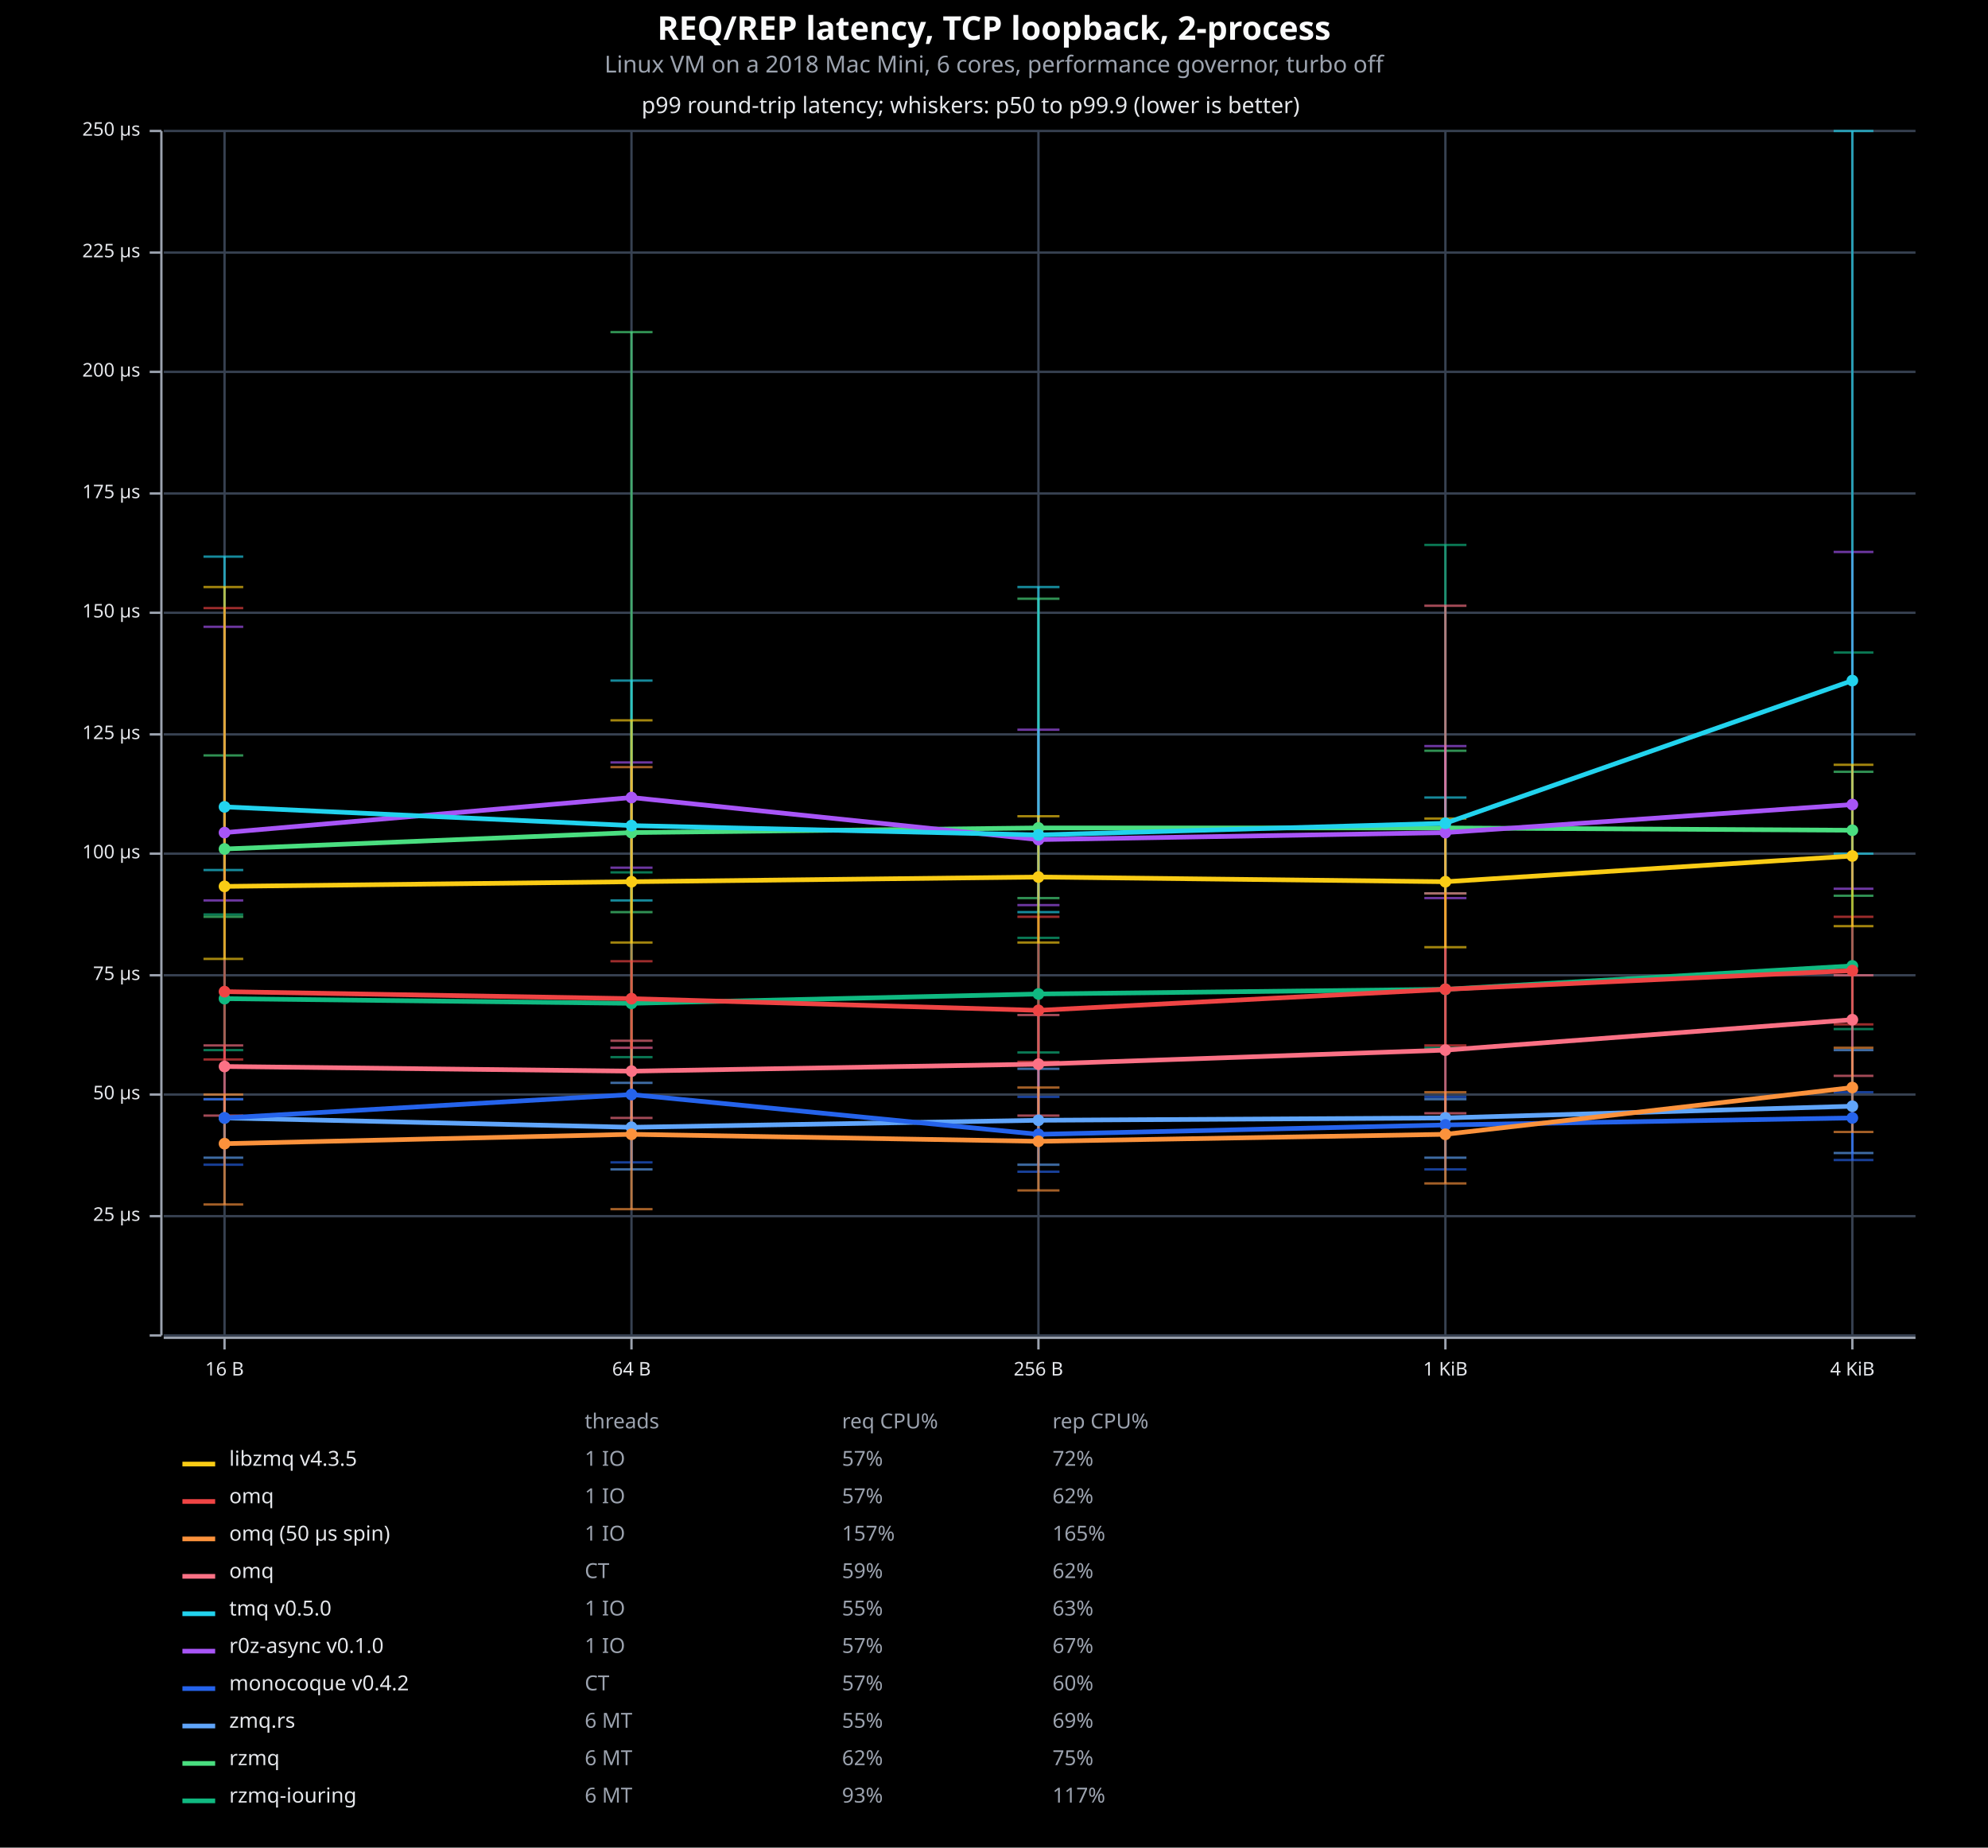
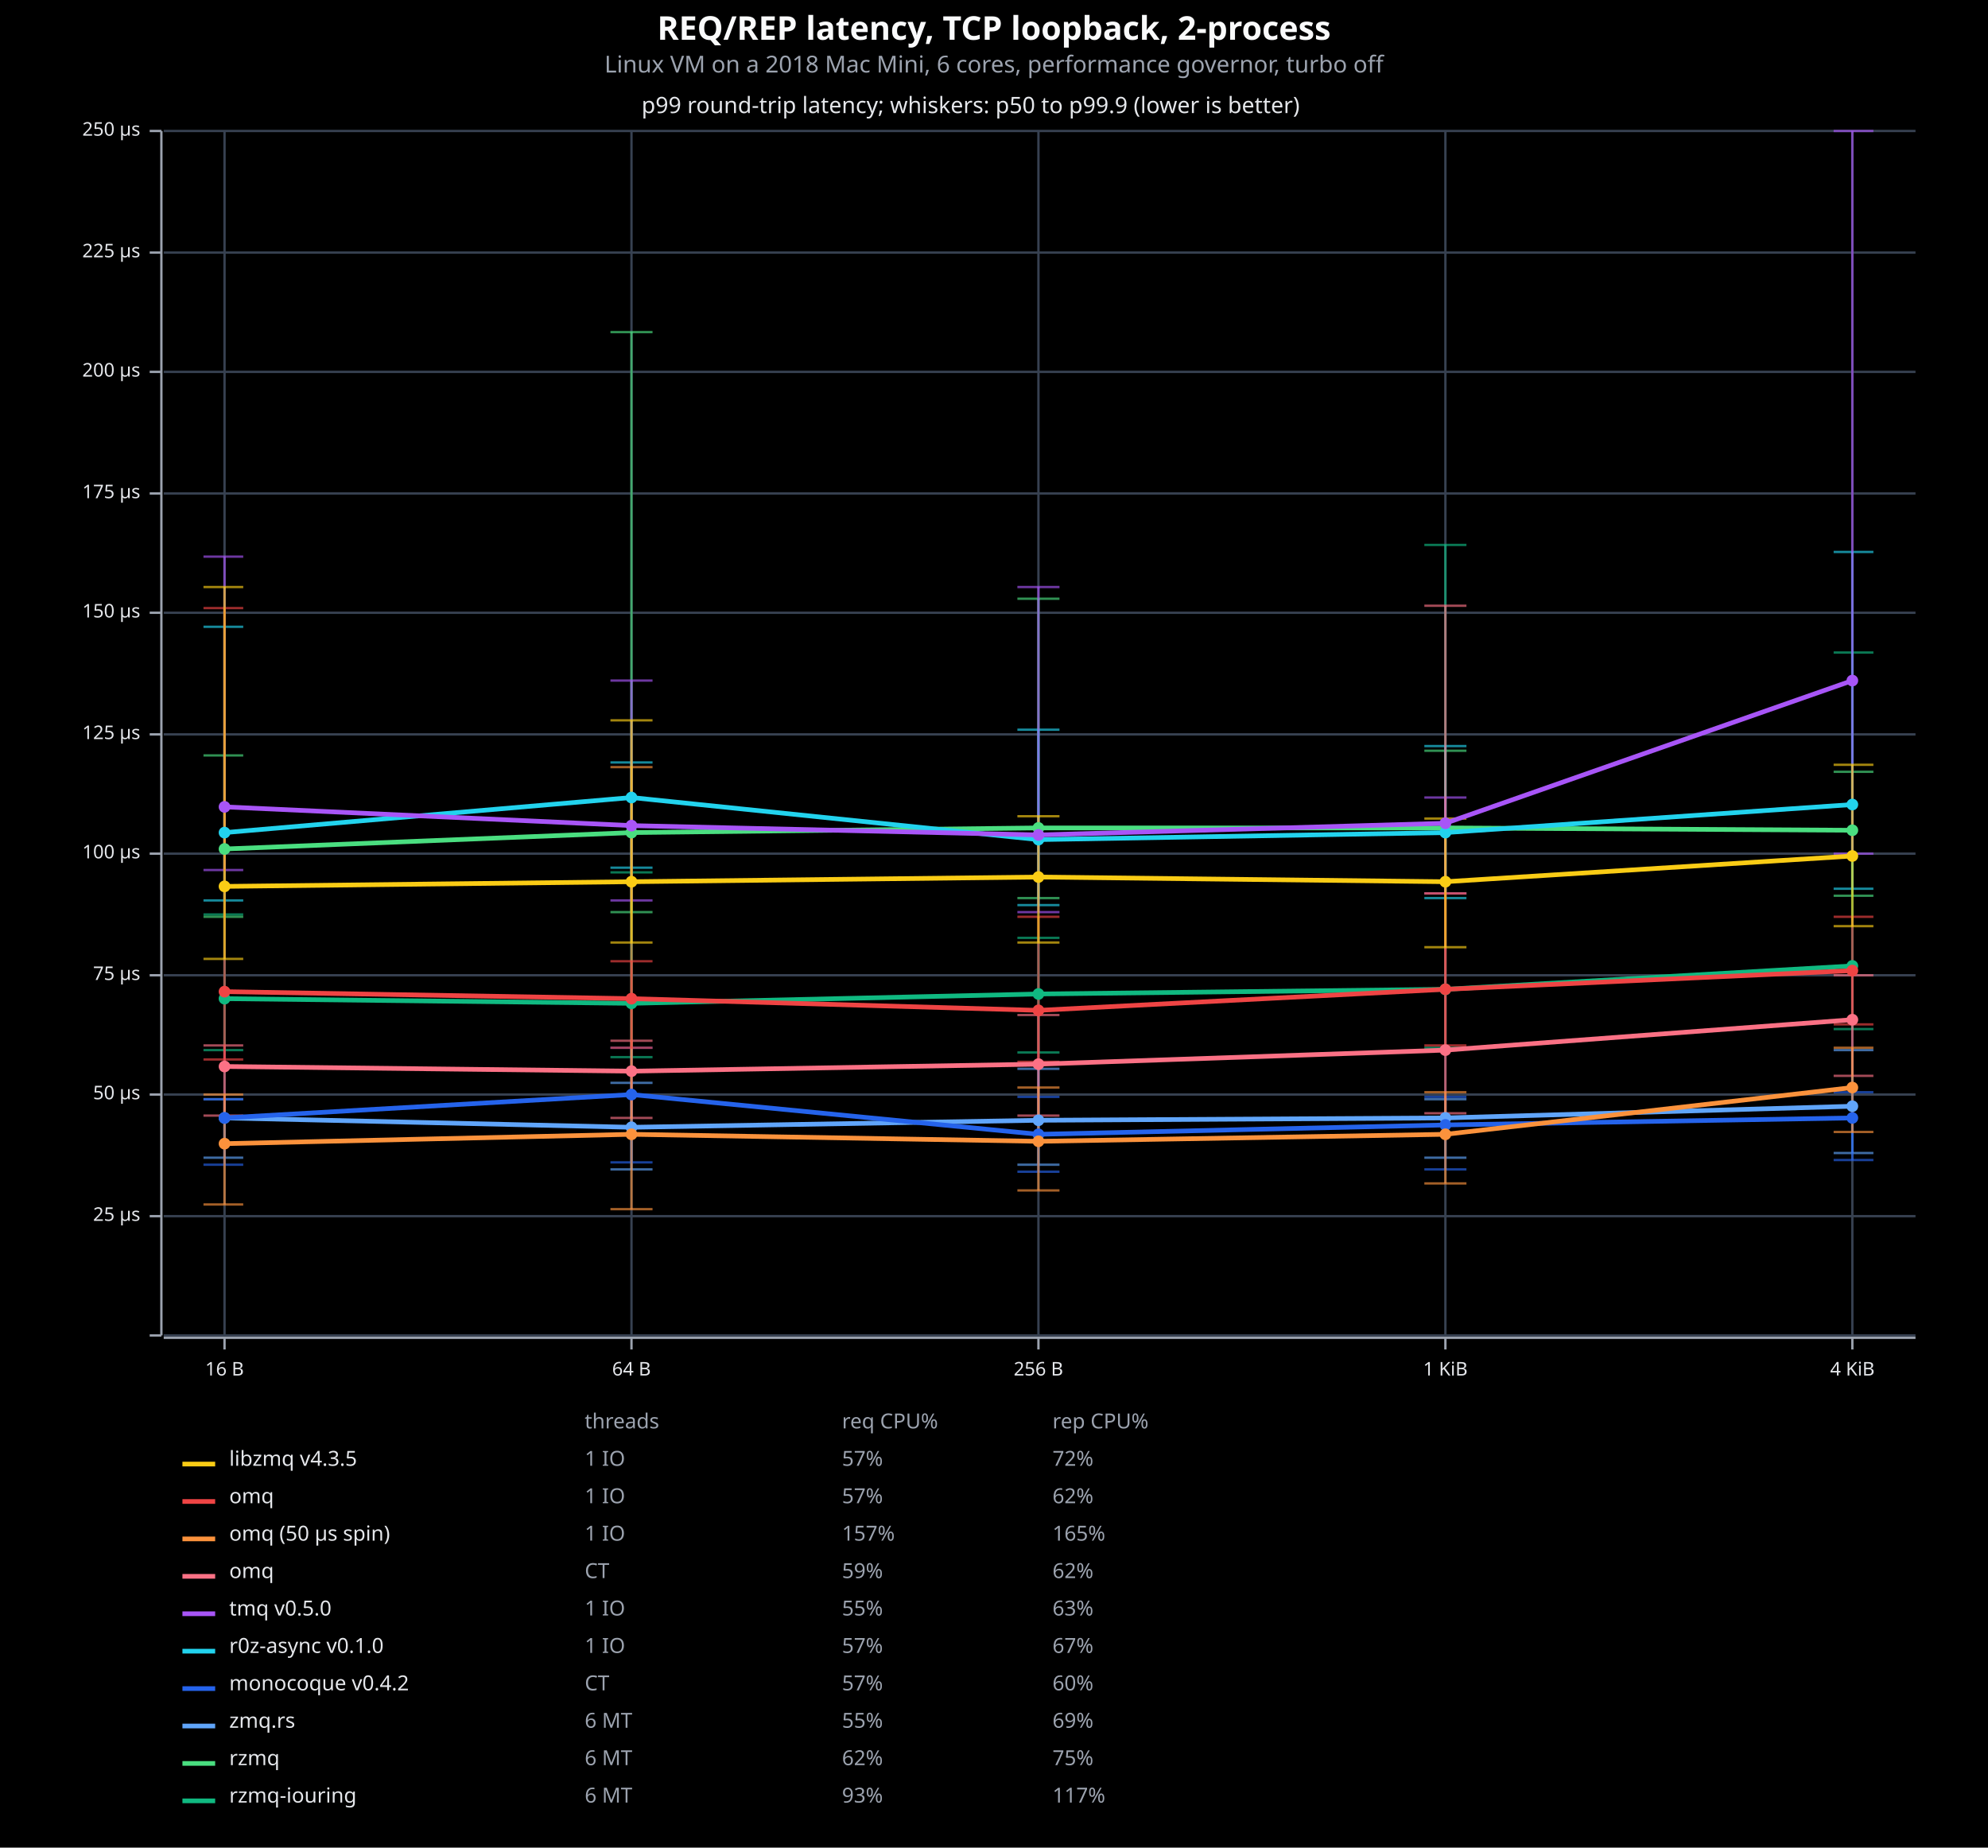
<svg xmlns="http://www.w3.org/2000/svg" viewBox="0 0 850 790" font-family="system-ui, -apple-system, sans-serif">
  <rect x="0" y="0" width="850" height="790" opacity="1" fill="#000000" stroke="none" />
  <text x="425" y="17" text-anchor="middle" font-family="sans-serif" font-size="14" font-weight="bold" fill="#F9FAFB">REQ/REP latency, TCP loopback, 2-process</text>
  <text x="425" y="31" text-anchor="middle" font-family="sans-serif" font-size="10" fill="#9CA3AF">Linux VM on a 2018 Mac Mini, 6 cores, performance governor, turbo off</text>
  <text x="415" y="41" dy="0.76em" text-anchor="middle" font-family="sans-serif" font-size="9.677" opacity="1" fill="#E5E7EB">
p99 round-trip latency; whiskers: p50 to p99.9 (lower is better)
</text>
  <line opacity="1" stroke="#374151" stroke-width="1" x1="96" y1="571" x2="96" y2="56" />
  <line opacity="1" stroke="#374151" stroke-width="1" x1="270" y1="571" x2="270" y2="56" />
  <line opacity="1" stroke="#374151" stroke-width="1" x1="444" y1="571" x2="444" y2="56" />
  <line opacity="1" stroke="#374151" stroke-width="1" x1="618" y1="571" x2="618" y2="56" />
  <line opacity="1" stroke="#374151" stroke-width="1" x1="792" y1="571" x2="792" y2="56" />
  <line opacity="1" stroke="#374151" stroke-width="1" x1="70" y1="571" x2="819" y2="571" />
  <line opacity="1" stroke="#374151" stroke-width="1" x1="70" y1="520" x2="819" y2="520" />
  <line opacity="1" stroke="#374151" stroke-width="1" x1="70" y1="468" x2="819" y2="468" />
  <line opacity="1" stroke="#374151" stroke-width="1" x1="70" y1="417" x2="819" y2="417" />
  <line opacity="1" stroke="#374151" stroke-width="1" x1="70" y1="365" x2="819" y2="365" />
  <line opacity="1" stroke="#374151" stroke-width="1" x1="70" y1="314" x2="819" y2="314" />
  <line opacity="1" stroke="#374151" stroke-width="1" x1="70" y1="262" x2="819" y2="262" />
  <line opacity="1" stroke="#374151" stroke-width="1" x1="70" y1="211" x2="819" y2="211" />
  <line opacity="1" stroke="#374151" stroke-width="1" x1="70" y1="159" x2="819" y2="159" />
  <line opacity="1" stroke="#374151" stroke-width="1" x1="70" y1="108" x2="819" y2="108" />
  <line opacity="1" stroke="#374151" stroke-width="1" x1="70" y1="56" x2="819" y2="56" />
  <polyline fill="none" opacity="1" stroke="#9CA3AF" stroke-width="1" points="69,56 69,571 " />
  <text x="60" y="571" dy="0.5ex" text-anchor="end" font-family="sans-serif" font-size="8.065" opacity="1" fill="#E5E7EB">

</text>
  <polyline fill="none" opacity="1" stroke="#9CA3AF" stroke-width="1" points="64,571 69,571 " />
  <text x="60" y="520" dy="0.5ex" text-anchor="end" font-family="sans-serif" font-size="8.065" opacity="1" fill="#E5E7EB">
25 μs
</text>
  <polyline fill="none" opacity="1" stroke="#9CA3AF" stroke-width="1" points="64,520 69,520 " />
  <text x="60" y="468" dy="0.5ex" text-anchor="end" font-family="sans-serif" font-size="8.065" opacity="1" fill="#E5E7EB">
50 μs
</text>
  <polyline fill="none" opacity="1" stroke="#9CA3AF" stroke-width="1" points="64,468 69,468 " />
  <text x="60" y="417" dy="0.5ex" text-anchor="end" font-family="sans-serif" font-size="8.065" opacity="1" fill="#E5E7EB">
75 μs
</text>
  <polyline fill="none" opacity="1" stroke="#9CA3AF" stroke-width="1" points="64,417 69,417 " />
  <text x="60" y="365" dy="0.5ex" text-anchor="end" font-family="sans-serif" font-size="8.065" opacity="1" fill="#E5E7EB">
100 μs
</text>
  <polyline fill="none" opacity="1" stroke="#9CA3AF" stroke-width="1" points="64,365 69,365 " />
  <text x="60" y="314" dy="0.5ex" text-anchor="end" font-family="sans-serif" font-size="8.065" opacity="1" fill="#E5E7EB">
125 μs
</text>
  <polyline fill="none" opacity="1" stroke="#9CA3AF" stroke-width="1" points="64,314 69,314 " />
  <text x="60" y="262" dy="0.5ex" text-anchor="end" font-family="sans-serif" font-size="8.065" opacity="1" fill="#E5E7EB">
150 μs
</text>
  <polyline fill="none" opacity="1" stroke="#9CA3AF" stroke-width="1" points="64,262 69,262 " />
  <text x="60" y="211" dy="0.5ex" text-anchor="end" font-family="sans-serif" font-size="8.065" opacity="1" fill="#E5E7EB">
175 μs
</text>
  <polyline fill="none" opacity="1" stroke="#9CA3AF" stroke-width="1" points="64,211 69,211 " />
  <text x="60" y="159" dy="0.5ex" text-anchor="end" font-family="sans-serif" font-size="8.065" opacity="1" fill="#E5E7EB">
200 μs
</text>
  <polyline fill="none" opacity="1" stroke="#9CA3AF" stroke-width="1" points="64,159 69,159 " />
  <text x="60" y="108" dy="0.5ex" text-anchor="end" font-family="sans-serif" font-size="8.065" opacity="1" fill="#E5E7EB">
225 μs
</text>
  <polyline fill="none" opacity="1" stroke="#9CA3AF" stroke-width="1" points="64,108 69,108 " />
  <text x="60" y="56" dy="0.5ex" text-anchor="end" font-family="sans-serif" font-size="8.065" opacity="1" fill="#E5E7EB">
250 μs
</text>
  <polyline fill="none" opacity="1" stroke="#9CA3AF" stroke-width="1" points="64,56 69,56 " />
  <polyline fill="none" opacity="1" stroke="#9CA3AF" stroke-width="1" points="70,572 819,572 " />
  <text x="96" y="582" dy="0.76em" text-anchor="middle" font-family="sans-serif" font-size="8.065" opacity="1" fill="#E5E7EB">
16 B
</text>
  <polyline fill="none" opacity="1" stroke="#9CA3AF" stroke-width="1" points="96,572 96,577 " />
  <text x="270" y="582" dy="0.76em" text-anchor="middle" font-family="sans-serif" font-size="8.065" opacity="1" fill="#E5E7EB">
64 B
</text>
  <polyline fill="none" opacity="1" stroke="#9CA3AF" stroke-width="1" points="270,572 270,577 " />
  <text x="444" y="582" dy="0.76em" text-anchor="middle" font-family="sans-serif" font-size="8.065" opacity="1" fill="#E5E7EB">
256 B
</text>
  <polyline fill="none" opacity="1" stroke="#9CA3AF" stroke-width="1" points="444,572 444,577 " />
  <text x="618" y="582" dy="0.76em" text-anchor="middle" font-family="sans-serif" font-size="8.065" opacity="1" fill="#E5E7EB">
1 KiB
</text>
  <polyline fill="none" opacity="1" stroke="#9CA3AF" stroke-width="1" points="618,572 618,577 " />
  <text x="792" y="582" dy="0.76em" text-anchor="middle" font-family="sans-serif" font-size="8.065" opacity="1" fill="#E5E7EB">
4 KiB
</text>
  <polyline fill="none" opacity="1" stroke="#9CA3AF" stroke-width="1" points="792,572 792,577 " />
  <polyline fill="none" opacity="0.65" stroke="#10B981" stroke-width="1" points="96,449 96,391 " />
  <polyline fill="none" opacity="0.65" stroke="#10B981" stroke-width="1" points="87,449 104,449 " />
  <polyline fill="none" opacity="0.65" stroke="#10B981" stroke-width="1" points="87,391 104,391 " />
  <polyline fill="none" opacity="0.65" stroke="#10B981" stroke-width="1" points="270,452 270,373 " />
  <polyline fill="none" opacity="0.65" stroke="#10B981" stroke-width="1" points="261,452 279,452 " />
  <polyline fill="none" opacity="0.65" stroke="#10B981" stroke-width="1" points="261,373 279,373 " />
  <polyline fill="none" opacity="0.65" stroke="#10B981" stroke-width="1" points="444,450 444,401 " />
  <polyline fill="none" opacity="0.65" stroke="#10B981" stroke-width="1" points="435,450 453,450 " />
  <polyline fill="none" opacity="0.65" stroke="#10B981" stroke-width="1" points="435,401 453,401 " />
  <polyline fill="none" opacity="0.65" stroke="#10B981" stroke-width="1" points="618,448 618,233 " />
  <polyline fill="none" opacity="0.65" stroke="#10B981" stroke-width="1" points="609,448 627,448 " />
  <polyline fill="none" opacity="0.65" stroke="#10B981" stroke-width="1" points="609,233 627,233 " />
  <polyline fill="none" opacity="0.65" stroke="#10B981" stroke-width="1" points="792,440 792,279 " />
  <polyline fill="none" opacity="0.65" stroke="#10B981" stroke-width="1" points="784,440 801,440 " />
  <polyline fill="none" opacity="0.65" stroke="#10B981" stroke-width="1" points="784,279 801,279 " />
  <polyline fill="none" opacity="0.65" stroke="#4ADE80" stroke-width="1" points="96,392 96,323 " />
  <polyline fill="none" opacity="0.65" stroke="#4ADE80" stroke-width="1" points="87,392 104,392 " />
  <polyline fill="none" opacity="0.65" stroke="#4ADE80" stroke-width="1" points="87,323 104,323 " />
  <polyline fill="none" opacity="0.65" stroke="#4ADE80" stroke-width="1" points="270,390 270,142 " />
  <polyline fill="none" opacity="0.65" stroke="#4ADE80" stroke-width="1" points="261,390 279,390 " />
  <polyline fill="none" opacity="0.65" stroke="#4ADE80" stroke-width="1" points="261,142 279,142 " />
  <polyline fill="none" opacity="0.65" stroke="#4ADE80" stroke-width="1" points="444,384 444,256 " />
  <polyline fill="none" opacity="0.65" stroke="#4ADE80" stroke-width="1" points="435,384 453,384 " />
  <polyline fill="none" opacity="0.65" stroke="#4ADE80" stroke-width="1" points="435,256 453,256 " />
  <polyline fill="none" opacity="0.65" stroke="#4ADE80" stroke-width="1" points="618,382 618,321 " />
  <polyline fill="none" opacity="0.65" stroke="#4ADE80" stroke-width="1" points="609,382 627,382 " />
  <polyline fill="none" opacity="0.65" stroke="#4ADE80" stroke-width="1" points="609,321 627,321 " />
  <polyline fill="none" opacity="0.65" stroke="#4ADE80" stroke-width="1" points="792,383 792,330 " />
  <polyline fill="none" opacity="0.65" stroke="#4ADE80" stroke-width="1" points="784,383 801,383 " />
  <polyline fill="none" opacity="0.65" stroke="#4ADE80" stroke-width="1" points="784,330 801,330 " />
  <polyline fill="none" opacity="0.65" stroke="#60A5FA" stroke-width="1" points="96,495 96,470 " />
  <polyline fill="none" opacity="0.65" stroke="#60A5FA" stroke-width="1" points="87,495 104,495 " />
  <polyline fill="none" opacity="0.65" stroke="#60A5FA" stroke-width="1" points="87,470 104,470 " />
  <polyline fill="none" opacity="0.65" stroke="#60A5FA" stroke-width="1" points="270,500 270,463 " />
  <polyline fill="none" opacity="0.65" stroke="#60A5FA" stroke-width="1" points="261,500 279,500 " />
  <polyline fill="none" opacity="0.65" stroke="#60A5FA" stroke-width="1" points="261,463 279,463 " />
  <polyline fill="none" opacity="0.65" stroke="#60A5FA" stroke-width="1" points="444,498 444,457 " />
  <polyline fill="none" opacity="0.65" stroke="#60A5FA" stroke-width="1" points="435,498 453,498 " />
  <polyline fill="none" opacity="0.65" stroke="#60A5FA" stroke-width="1" points="435,457 453,457 " />
  <polyline fill="none" opacity="0.65" stroke="#60A5FA" stroke-width="1" points="618,495 618,470 " />
  <polyline fill="none" opacity="0.65" stroke="#60A5FA" stroke-width="1" points="609,495 627,495 " />
  <polyline fill="none" opacity="0.65" stroke="#60A5FA" stroke-width="1" points="609,470 627,470 " />
  <polyline fill="none" opacity="0.65" stroke="#60A5FA" stroke-width="1" points="792,493 792,449 " />
  <polyline fill="none" opacity="0.65" stroke="#60A5FA" stroke-width="1" points="784,493 801,493 " />
  <polyline fill="none" opacity="0.65" stroke="#60A5FA" stroke-width="1" points="784,449 801,449 " />
  <polyline fill="none" opacity="0.65" stroke="#2563EB" stroke-width="1" points="96,498 96,470 " />
  <polyline fill="none" opacity="0.65" stroke="#2563EB" stroke-width="1" points="87,498 104,498 " />
  <polyline fill="none" opacity="0.65" stroke="#2563EB" stroke-width="1" points="87,470 104,470 " />
  <polyline fill="none" opacity="0.65" stroke="#2563EB" stroke-width="1" points="270,497 270,448 " />
  <polyline fill="none" opacity="0.65" stroke="#2563EB" stroke-width="1" points="261,497 279,497 " />
  <polyline fill="none" opacity="0.65" stroke="#2563EB" stroke-width="1" points="261,448 279,448 " />
  <polyline fill="none" opacity="0.65" stroke="#2563EB" stroke-width="1" points="444,501 444,469 " />
  <polyline fill="none" opacity="0.65" stroke="#2563EB" stroke-width="1" points="435,501 453,501 " />
  <polyline fill="none" opacity="0.65" stroke="#2563EB" stroke-width="1" points="435,469 453,469 " />
  <polyline fill="none" opacity="0.65" stroke="#2563EB" stroke-width="1" points="618,500 618,469 " />
  <polyline fill="none" opacity="0.65" stroke="#2563EB" stroke-width="1" points="609,500 627,500 " />
  <polyline fill="none" opacity="0.65" stroke="#2563EB" stroke-width="1" points="609,469 627,469 " />
  <polyline fill="none" opacity="0.65" stroke="#2563EB" stroke-width="1" points="792,496 792,467 " />
  <polyline fill="none" opacity="0.65" stroke="#2563EB" stroke-width="1" points="784,496 801,496 " />
  <polyline fill="none" opacity="0.65" stroke="#2563EB" stroke-width="1" points="784,467 801,467 " />
-   <polyline fill="none" opacity="0.65" stroke="#A855F7" stroke-width="1" points="96,385 96,268 " />
-   <polyline fill="none" opacity="0.65" stroke="#A855F7" stroke-width="1" points="87,385 104,385 " />
-   <polyline fill="none" opacity="0.65" stroke="#A855F7" stroke-width="1" points="87,268 104,268 " />
-   <polyline fill="none" opacity="0.65" stroke="#A855F7" stroke-width="1" points="270,371 270,326 " />
-   <polyline fill="none" opacity="0.65" stroke="#A855F7" stroke-width="1" points="261,371 279,371 " />
-   <polyline fill="none" opacity="0.65" stroke="#A855F7" stroke-width="1" points="261,326 279,326 " />
-   <polyline fill="none" opacity="0.65" stroke="#A855F7" stroke-width="1" points="444,387 444,312 " />
-   <polyline fill="none" opacity="0.65" stroke="#A855F7" stroke-width="1" points="435,387 453,387 " />
-   <polyline fill="none" opacity="0.65" stroke="#A855F7" stroke-width="1" points="435,312 453,312 " />
-   <polyline fill="none" opacity="0.65" stroke="#A855F7" stroke-width="1" points="618,384 618,319 " />
-   <polyline fill="none" opacity="0.65" stroke="#A855F7" stroke-width="1" points="609,384 627,384 " />
-   <polyline fill="none" opacity="0.65" stroke="#A855F7" stroke-width="1" points="609,319 627,319 " />
-   <polyline fill="none" opacity="0.65" stroke="#A855F7" stroke-width="1" points="792,380 792,236 " />
-   <polyline fill="none" opacity="0.65" stroke="#A855F7" stroke-width="1" points="784,380 801,380 " />
-   <polyline fill="none" opacity="0.65" stroke="#A855F7" stroke-width="1" points="784,236 801,236 " />
-   <polyline fill="none" opacity="0.65" stroke="#22D3EE" stroke-width="1" points="96,372 96,238 " />
-   <polyline fill="none" opacity="0.65" stroke="#22D3EE" stroke-width="1" points="87,372 104,372 " />
-   <polyline fill="none" opacity="0.65" stroke="#22D3EE" stroke-width="1" points="87,238 104,238 " />
-   <polyline fill="none" opacity="0.65" stroke="#22D3EE" stroke-width="1" points="270,385 270,291 " />
-   <polyline fill="none" opacity="0.65" stroke="#22D3EE" stroke-width="1" points="261,385 279,385 " />
-   <polyline fill="none" opacity="0.65" stroke="#22D3EE" stroke-width="1" points="261,291 279,291 " />
-   <polyline fill="none" opacity="0.65" stroke="#22D3EE" stroke-width="1" points="444,390 444,251 " />
-   <polyline fill="none" opacity="0.65" stroke="#22D3EE" stroke-width="1" points="435,390 453,390 " />
-   <polyline fill="none" opacity="0.65" stroke="#22D3EE" stroke-width="1" points="435,251 453,251 " />
-   <polyline fill="none" opacity="0.65" stroke="#22D3EE" stroke-width="1" points="618,382 618,341 " />
-   <polyline fill="none" opacity="0.65" stroke="#22D3EE" stroke-width="1" points="609,382 627,382 " />
-   <polyline fill="none" opacity="0.65" stroke="#22D3EE" stroke-width="1" points="609,341 627,341 " />
-   <polyline fill="none" opacity="0.65" stroke="#22D3EE" stroke-width="1" points="792,365 792,56 " />
-   <polyline fill="none" opacity="0.65" stroke="#22D3EE" stroke-width="1" points="784,365 801,365 " />
-   <polyline fill="none" opacity="0.65" stroke="#22D3EE" stroke-width="1" points="784,56 801,56 " />
+   <polyline fill="none" opacity="0.65" stroke="#22D3EE" stroke-width="1" points="96,385 96,268 " />
+   <polyline fill="none" opacity="0.65" stroke="#22D3EE" stroke-width="1" points="87,385 104,385 " />
+   <polyline fill="none" opacity="0.65" stroke="#22D3EE" stroke-width="1" points="87,268 104,268 " />
+   <polyline fill="none" opacity="0.65" stroke="#22D3EE" stroke-width="1" points="270,371 270,326 " />
+   <polyline fill="none" opacity="0.65" stroke="#22D3EE" stroke-width="1" points="261,371 279,371 " />
+   <polyline fill="none" opacity="0.65" stroke="#22D3EE" stroke-width="1" points="261,326 279,326 " />
+   <polyline fill="none" opacity="0.65" stroke="#22D3EE" stroke-width="1" points="444,387 444,312 " />
+   <polyline fill="none" opacity="0.65" stroke="#22D3EE" stroke-width="1" points="435,387 453,387 " />
+   <polyline fill="none" opacity="0.65" stroke="#22D3EE" stroke-width="1" points="435,312 453,312 " />
+   <polyline fill="none" opacity="0.65" stroke="#22D3EE" stroke-width="1" points="618,384 618,319 " />
+   <polyline fill="none" opacity="0.65" stroke="#22D3EE" stroke-width="1" points="609,384 627,384 " />
+   <polyline fill="none" opacity="0.65" stroke="#22D3EE" stroke-width="1" points="609,319 627,319 " />
+   <polyline fill="none" opacity="0.65" stroke="#22D3EE" stroke-width="1" points="792,380 792,236 " />
+   <polyline fill="none" opacity="0.65" stroke="#22D3EE" stroke-width="1" points="784,380 801,380 " />
+   <polyline fill="none" opacity="0.65" stroke="#22D3EE" stroke-width="1" points="784,236 801,236 " />
+   <polyline fill="none" opacity="0.65" stroke="#A855F7" stroke-width="1" points="96,372 96,238 " />
+   <polyline fill="none" opacity="0.65" stroke="#A855F7" stroke-width="1" points="87,372 104,372 " />
+   <polyline fill="none" opacity="0.65" stroke="#A855F7" stroke-width="1" points="87,238 104,238 " />
+   <polyline fill="none" opacity="0.65" stroke="#A855F7" stroke-width="1" points="270,385 270,291 " />
+   <polyline fill="none" opacity="0.65" stroke="#A855F7" stroke-width="1" points="261,385 279,385 " />
+   <polyline fill="none" opacity="0.65" stroke="#A855F7" stroke-width="1" points="261,291 279,291 " />
+   <polyline fill="none" opacity="0.65" stroke="#A855F7" stroke-width="1" points="444,390 444,251 " />
+   <polyline fill="none" opacity="0.65" stroke="#A855F7" stroke-width="1" points="435,390 453,390 " />
+   <polyline fill="none" opacity="0.65" stroke="#A855F7" stroke-width="1" points="435,251 453,251 " />
+   <polyline fill="none" opacity="0.65" stroke="#A855F7" stroke-width="1" points="618,382 618,341 " />
+   <polyline fill="none" opacity="0.65" stroke="#A855F7" stroke-width="1" points="609,382 627,382 " />
+   <polyline fill="none" opacity="0.65" stroke="#A855F7" stroke-width="1" points="609,341 627,341 " />
+   <polyline fill="none" opacity="0.65" stroke="#A855F7" stroke-width="1" points="792,365 792,56 " />
+   <polyline fill="none" opacity="0.65" stroke="#A855F7" stroke-width="1" points="784,365 801,365 " />
+   <polyline fill="none" opacity="0.65" stroke="#A855F7" stroke-width="1" points="784,56 801,56 " />
  <polyline fill="none" opacity="0.65" stroke="#FB7185" stroke-width="1" points="96,477 96,447 " />
  <polyline fill="none" opacity="0.65" stroke="#FB7185" stroke-width="1" points="87,477 104,477 " />
  <polyline fill="none" opacity="0.65" stroke="#FB7185" stroke-width="1" points="87,447 104,447 " />
  <polyline fill="none" opacity="0.65" stroke="#FB7185" stroke-width="1" points="270,478 270,445 " />
  <polyline fill="none" opacity="0.65" stroke="#FB7185" stroke-width="1" points="261,478 279,478 " />
  <polyline fill="none" opacity="0.65" stroke="#FB7185" stroke-width="1" points="261,445 279,445 " />
  <polyline fill="none" opacity="0.65" stroke="#FB7185" stroke-width="1" points="444,477 444,434 " />
  <polyline fill="none" opacity="0.65" stroke="#FB7185" stroke-width="1" points="435,477 453,477 " />
  <polyline fill="none" opacity="0.65" stroke="#FB7185" stroke-width="1" points="435,434 453,434 " />
  <polyline fill="none" opacity="0.65" stroke="#FB7185" stroke-width="1" points="618,476 618,259 " />
  <polyline fill="none" opacity="0.65" stroke="#FB7185" stroke-width="1" points="609,476 627,476 " />
  <polyline fill="none" opacity="0.65" stroke="#FB7185" stroke-width="1" points="609,259 627,259 " />
  <polyline fill="none" opacity="0.65" stroke="#FB7185" stroke-width="1" points="792,460 792,417 " />
  <polyline fill="none" opacity="0.65" stroke="#FB7185" stroke-width="1" points="784,460 801,460 " />
  <polyline fill="none" opacity="0.65" stroke="#FB7185" stroke-width="1" points="784,417 801,417 " />
  <polyline fill="none" opacity="0.65" stroke="#FB923C" stroke-width="1" points="96,515 96,468 " />
  <polyline fill="none" opacity="0.65" stroke="#FB923C" stroke-width="1" points="87,515 104,515 " />
  <polyline fill="none" opacity="0.65" stroke="#FB923C" stroke-width="1" points="87,468 104,468 " />
  <polyline fill="none" opacity="0.65" stroke="#FB923C" stroke-width="1" points="270,517 270,328 " />
  <polyline fill="none" opacity="0.65" stroke="#FB923C" stroke-width="1" points="261,517 279,517 " />
  <polyline fill="none" opacity="0.65" stroke="#FB923C" stroke-width="1" points="261,328 279,328 " />
  <polyline fill="none" opacity="0.65" stroke="#FB923C" stroke-width="1" points="444,509 444,465 " />
  <polyline fill="none" opacity="0.65" stroke="#FB923C" stroke-width="1" points="435,509 453,509 " />
  <polyline fill="none" opacity="0.65" stroke="#FB923C" stroke-width="1" points="435,465 453,465 " />
  <polyline fill="none" opacity="0.65" stroke="#FB923C" stroke-width="1" points="618,506 618,467 " />
  <polyline fill="none" opacity="0.65" stroke="#FB923C" stroke-width="1" points="609,506 627,506 " />
  <polyline fill="none" opacity="0.65" stroke="#FB923C" stroke-width="1" points="609,467 627,467 " />
  <polyline fill="none" opacity="0.65" stroke="#FB923C" stroke-width="1" points="792,484 792,448 " />
  <polyline fill="none" opacity="0.65" stroke="#FB923C" stroke-width="1" points="784,484 801,484 " />
  <polyline fill="none" opacity="0.65" stroke="#FB923C" stroke-width="1" points="784,448 801,448 " />
  <polyline fill="none" opacity="0.65" stroke="#EF4444" stroke-width="1" points="96,453 96,260 " />
  <polyline fill="none" opacity="0.65" stroke="#EF4444" stroke-width="1" points="87,453 104,453 " />
  <polyline fill="none" opacity="0.65" stroke="#EF4444" stroke-width="1" points="87,260 104,260 " />
  <polyline fill="none" opacity="0.65" stroke="#EF4444" stroke-width="1" points="270,448 270,411 " />
  <polyline fill="none" opacity="0.65" stroke="#EF4444" stroke-width="1" points="261,448 279,448 " />
  <polyline fill="none" opacity="0.65" stroke="#EF4444" stroke-width="1" points="261,411 279,411 " />
  <polyline fill="none" opacity="0.65" stroke="#EF4444" stroke-width="1" points="444,454 444,392 " />
  <polyline fill="none" opacity="0.65" stroke="#EF4444" stroke-width="1" points="435,454 453,454 " />
  <polyline fill="none" opacity="0.65" stroke="#EF4444" stroke-width="1" points="435,392 453,392 " />
  <polyline fill="none" opacity="0.65" stroke="#EF4444" stroke-width="1" points="618,447 618,382 " />
  <polyline fill="none" opacity="0.65" stroke="#EF4444" stroke-width="1" points="609,447 627,447 " />
  <polyline fill="none" opacity="0.65" stroke="#EF4444" stroke-width="1" points="609,382 627,382 " />
  <polyline fill="none" opacity="0.65" stroke="#EF4444" stroke-width="1" points="792,438 792,392 " />
  <polyline fill="none" opacity="0.65" stroke="#EF4444" stroke-width="1" points="784,438 801,438 " />
  <polyline fill="none" opacity="0.65" stroke="#EF4444" stroke-width="1" points="784,392 801,392 " />
  <polyline fill="none" opacity="0.65" stroke="#FACC15" stroke-width="1" points="96,410 96,251 " />
  <polyline fill="none" opacity="0.65" stroke="#FACC15" stroke-width="1" points="87,410 104,410 " />
  <polyline fill="none" opacity="0.65" stroke="#FACC15" stroke-width="1" points="87,251 104,251 " />
  <polyline fill="none" opacity="0.65" stroke="#FACC15" stroke-width="1" points="270,403 270,308 " />
  <polyline fill="none" opacity="0.65" stroke="#FACC15" stroke-width="1" points="261,403 279,403 " />
  <polyline fill="none" opacity="0.65" stroke="#FACC15" stroke-width="1" points="261,308 279,308 " />
  <polyline fill="none" opacity="0.65" stroke="#FACC15" stroke-width="1" points="444,403 444,349 " />
  <polyline fill="none" opacity="0.65" stroke="#FACC15" stroke-width="1" points="435,403 453,403 " />
  <polyline fill="none" opacity="0.65" stroke="#FACC15" stroke-width="1" points="435,349 453,349 " />
  <polyline fill="none" opacity="0.65" stroke="#FACC15" stroke-width="1" points="618,405 618,350 " />
  <polyline fill="none" opacity="0.65" stroke="#FACC15" stroke-width="1" points="609,405 627,405 " />
  <polyline fill="none" opacity="0.65" stroke="#FACC15" stroke-width="1" points="609,350 627,350 " />
  <polyline fill="none" opacity="0.65" stroke="#FACC15" stroke-width="1" points="792,396 792,327 " />
  <polyline fill="none" opacity="0.65" stroke="#FACC15" stroke-width="1" points="784,396 801,396 " />
  <polyline fill="none" opacity="0.65" stroke="#FACC15" stroke-width="1" points="784,327 801,327 " />
  <polyline fill="none" opacity="1" stroke="#10B981" stroke-width="2" points="96,427 270,429 444,425 618,423 792,413 " />
  <circle cx="96" cy="427" r="2.5" opacity="1" fill="#10B981" stroke="none" stroke-width="1" />
  <circle cx="270" cy="429" r="2.5" opacity="1" fill="#10B981" stroke="none" stroke-width="1" />
  <circle cx="444" cy="425" r="2.5" opacity="1" fill="#10B981" stroke="none" stroke-width="1" />
  <circle cx="618" cy="423" r="2.5" opacity="1" fill="#10B981" stroke="none" stroke-width="1" />
  <circle cx="792" cy="413" r="2.5" opacity="1" fill="#10B981" stroke="none" stroke-width="1" />
  <polyline fill="none" opacity="1" stroke="#4ADE80" stroke-width="2" points="96,363 270,356 444,354 618,354 792,355 " />
  <circle cx="96" cy="363" r="2.5" opacity="1" fill="#4ADE80" stroke="none" stroke-width="1" />
  <circle cx="270" cy="356" r="2.5" opacity="1" fill="#4ADE80" stroke="none" stroke-width="1" />
  <circle cx="444" cy="354" r="2.5" opacity="1" fill="#4ADE80" stroke="none" stroke-width="1" />
  <circle cx="618" cy="354" r="2.5" opacity="1" fill="#4ADE80" stroke="none" stroke-width="1" />
  <circle cx="792" cy="355" r="2.5" opacity="1" fill="#4ADE80" stroke="none" stroke-width="1" />
  <polyline fill="none" opacity="1" stroke="#60A5FA" stroke-width="2" points="96,478 270,482 444,479 618,478 792,473 " />
  <circle cx="96" cy="478" r="2.5" opacity="1" fill="#60A5FA" stroke="none" stroke-width="1" />
  <circle cx="270" cy="482" r="2.5" opacity="1" fill="#60A5FA" stroke="none" stroke-width="1" />
  <circle cx="444" cy="479" r="2.5" opacity="1" fill="#60A5FA" stroke="none" stroke-width="1" />
  <circle cx="618" cy="478" r="2.5" opacity="1" fill="#60A5FA" stroke="none" stroke-width="1" />
  <circle cx="792" cy="473" r="2.5" opacity="1" fill="#60A5FA" stroke="none" stroke-width="1" />
  <polyline fill="none" opacity="1" stroke="#2563EB" stroke-width="2" points="96,478 270,468 444,485 618,481 792,478 " />
  <circle cx="96" cy="478" r="2.5" opacity="1" fill="#2563EB" stroke="none" stroke-width="1" />
  <circle cx="270" cy="468" r="2.5" opacity="1" fill="#2563EB" stroke="none" stroke-width="1" />
  <circle cx="444" cy="485" r="2.5" opacity="1" fill="#2563EB" stroke="none" stroke-width="1" />
  <circle cx="618" cy="481" r="2.5" opacity="1" fill="#2563EB" stroke="none" stroke-width="1" />
  <circle cx="792" cy="478" r="2.5" opacity="1" fill="#2563EB" stroke="none" stroke-width="1" />
-   <polyline fill="none" opacity="1" stroke="#A855F7" stroke-width="2" points="96,356 270,341 444,359 618,356 792,344 " />
-   <circle cx="96" cy="356" r="2.5" opacity="1" fill="#A855F7" stroke="none" stroke-width="1" />
-   <circle cx="270" cy="341" r="2.5" opacity="1" fill="#A855F7" stroke="none" stroke-width="1" />
-   <circle cx="444" cy="359" r="2.5" opacity="1" fill="#A855F7" stroke="none" stroke-width="1" />
-   <circle cx="618" cy="356" r="2.5" opacity="1" fill="#A855F7" stroke="none" stroke-width="1" />
-   <circle cx="792" cy="344" r="2.5" opacity="1" fill="#A855F7" stroke="none" stroke-width="1" />
-   <polyline fill="none" opacity="1" stroke="#22D3EE" stroke-width="2" points="96,345 270,353 444,357 618,352 792,291 " />
-   <circle cx="96" cy="345" r="2.5" opacity="1" fill="#22D3EE" stroke="none" stroke-width="1" />
-   <circle cx="270" cy="353" r="2.5" opacity="1" fill="#22D3EE" stroke="none" stroke-width="1" />
-   <circle cx="444" cy="357" r="2.5" opacity="1" fill="#22D3EE" stroke="none" stroke-width="1" />
-   <circle cx="618" cy="352" r="2.5" opacity="1" fill="#22D3EE" stroke="none" stroke-width="1" />
-   <circle cx="792" cy="291" r="2.5" opacity="1" fill="#22D3EE" stroke="none" stroke-width="1" />
+   <polyline fill="none" opacity="1" stroke="#22D3EE" stroke-width="2" points="96,356 270,341 444,359 618,356 792,344 " />
+   <circle cx="96" cy="356" r="2.5" opacity="1" fill="#22D3EE" stroke="none" stroke-width="1" />
+   <circle cx="270" cy="341" r="2.5" opacity="1" fill="#22D3EE" stroke="none" stroke-width="1" />
+   <circle cx="444" cy="359" r="2.5" opacity="1" fill="#22D3EE" stroke="none" stroke-width="1" />
+   <circle cx="618" cy="356" r="2.5" opacity="1" fill="#22D3EE" stroke="none" stroke-width="1" />
+   <circle cx="792" cy="344" r="2.5" opacity="1" fill="#22D3EE" stroke="none" stroke-width="1" />
+   <polyline fill="none" opacity="1" stroke="#A855F7" stroke-width="2" points="96,345 270,353 444,357 618,352 792,291 " />
+   <circle cx="96" cy="345" r="2.5" opacity="1" fill="#A855F7" stroke="none" stroke-width="1" />
+   <circle cx="270" cy="353" r="2.5" opacity="1" fill="#A855F7" stroke="none" stroke-width="1" />
+   <circle cx="444" cy="357" r="2.5" opacity="1" fill="#A855F7" stroke="none" stroke-width="1" />
+   <circle cx="618" cy="352" r="2.5" opacity="1" fill="#A855F7" stroke="none" stroke-width="1" />
+   <circle cx="792" cy="291" r="2.5" opacity="1" fill="#A855F7" stroke="none" stroke-width="1" />
  <polyline fill="none" opacity="1" stroke="#FB7185" stroke-width="2" points="96,456 270,458 444,455 618,449 792,436 " />
  <circle cx="96" cy="456" r="2.5" opacity="1" fill="#FB7185" stroke="none" stroke-width="1" />
  <circle cx="270" cy="458" r="2.5" opacity="1" fill="#FB7185" stroke="none" stroke-width="1" />
  <circle cx="444" cy="455" r="2.5" opacity="1" fill="#FB7185" stroke="none" stroke-width="1" />
  <circle cx="618" cy="449" r="2.5" opacity="1" fill="#FB7185" stroke="none" stroke-width="1" />
  <circle cx="792" cy="436" r="2.5" opacity="1" fill="#FB7185" stroke="none" stroke-width="1" />
  <polyline fill="none" opacity="1" stroke="#FB923C" stroke-width="2" points="96,489 270,485 444,488 618,485 792,465 " />
  <circle cx="96" cy="489" r="2.5" opacity="1" fill="#FB923C" stroke="none" stroke-width="1" />
  <circle cx="270" cy="485" r="2.5" opacity="1" fill="#FB923C" stroke="none" stroke-width="1" />
  <circle cx="444" cy="488" r="2.5" opacity="1" fill="#FB923C" stroke="none" stroke-width="1" />
  <circle cx="618" cy="485" r="2.5" opacity="1" fill="#FB923C" stroke="none" stroke-width="1" />
  <circle cx="792" cy="465" r="2.5" opacity="1" fill="#FB923C" stroke="none" stroke-width="1" />
  <polyline fill="none" opacity="1" stroke="#EF4444" stroke-width="2" points="96,424 270,427 444,432 618,423 792,415 " />
  <circle cx="96" cy="424" r="2.5" opacity="1" fill="#EF4444" stroke="none" stroke-width="1" />
  <circle cx="270" cy="427" r="2.5" opacity="1" fill="#EF4444" stroke="none" stroke-width="1" />
  <circle cx="444" cy="432" r="2.5" opacity="1" fill="#EF4444" stroke="none" stroke-width="1" />
  <circle cx="618" cy="423" r="2.5" opacity="1" fill="#EF4444" stroke="none" stroke-width="1" />
  <circle cx="792" cy="415" r="2.5" opacity="1" fill="#EF4444" stroke="none" stroke-width="1" />
  <polyline fill="none" opacity="1" stroke="#FACC15" stroke-width="2" points="96,379 270,377 444,375 618,377 792,366 " />
  <circle cx="96" cy="379" r="2.5" opacity="1" fill="#FACC15" stroke="none" stroke-width="1" />
  <circle cx="270" cy="377" r="2.5" opacity="1" fill="#FACC15" stroke="none" stroke-width="1" />
  <circle cx="444" cy="375" r="2.5" opacity="1" fill="#FACC15" stroke="none" stroke-width="1" />
  <circle cx="618" cy="377" r="2.5" opacity="1" fill="#FACC15" stroke="none" stroke-width="1" />
  <circle cx="792" cy="366" r="2.5" opacity="1" fill="#FACC15" stroke="none" stroke-width="1" />
  <text x="250" y="604" dy="0.76em" text-anchor="start" font-family="sans-serif" font-size="8.871" opacity="1" fill="#9CA3AF">
threads
</text>
  <text x="360" y="604" dy="0.76em" text-anchor="start" font-family="sans-serif" font-size="8.871" opacity="1" fill="#9CA3AF">
req CPU%
</text>
  <text x="450" y="604" dy="0.76em" text-anchor="start" font-family="sans-serif" font-size="8.871" opacity="1" fill="#9CA3AF">
rep CPU%
</text>
  <polyline fill="none" opacity="1" stroke="#FACC15" stroke-width="2" points="78,626 92,626 " />
  <text x="98" y="620" dy="0.76em" text-anchor="start" font-family="sans-serif" font-size="8.871" opacity="1" fill="#E5E7EB">
libzmq v4.3.5
</text>
  <text x="250" y="620" dy="0.76em" text-anchor="start" font-family="sans-serif" font-size="8.871" opacity="1" fill="#9CA3AF">
1 IO
</text>
  <text x="360" y="620" dy="0.76em" text-anchor="start" font-family="sans-serif" font-size="8.871" opacity="1" fill="#9CA3AF">
57%
</text>
  <text x="450" y="620" dy="0.76em" text-anchor="start" font-family="sans-serif" font-size="8.871" opacity="1" fill="#9CA3AF">
72%
</text>
  <polyline fill="none" opacity="1" stroke="#EF4444" stroke-width="2" points="78,642 92,642 " />
  <text x="98" y="636" dy="0.76em" text-anchor="start" font-family="sans-serif" font-size="8.871" opacity="1" fill="#E5E7EB">
omq
</text>
  <text x="250" y="636" dy="0.76em" text-anchor="start" font-family="sans-serif" font-size="8.871" opacity="1" fill="#9CA3AF">
1 IO
</text>
  <text x="360" y="636" dy="0.76em" text-anchor="start" font-family="sans-serif" font-size="8.871" opacity="1" fill="#9CA3AF">
57%
</text>
  <text x="450" y="636" dy="0.76em" text-anchor="start" font-family="sans-serif" font-size="8.871" opacity="1" fill="#9CA3AF">
62%
</text>
  <polyline fill="none" opacity="1" stroke="#FB923C" stroke-width="2" points="78,658 92,658 " />
  <text x="98" y="652" dy="0.76em" text-anchor="start" font-family="sans-serif" font-size="8.871" opacity="1" fill="#E5E7EB">
omq (50 μs spin)
</text>
  <text x="250" y="652" dy="0.76em" text-anchor="start" font-family="sans-serif" font-size="8.871" opacity="1" fill="#9CA3AF">
1 IO
</text>
  <text x="360" y="652" dy="0.76em" text-anchor="start" font-family="sans-serif" font-size="8.871" opacity="1" fill="#9CA3AF">
157%
</text>
  <text x="450" y="652" dy="0.76em" text-anchor="start" font-family="sans-serif" font-size="8.871" opacity="1" fill="#9CA3AF">
165%
</text>
  <polyline fill="none" opacity="1" stroke="#FB7185" stroke-width="2" points="78,674 92,674 " />
  <text x="98" y="668" dy="0.76em" text-anchor="start" font-family="sans-serif" font-size="8.871" opacity="1" fill="#E5E7EB">
omq
</text>
  <text x="250" y="668" dy="0.76em" text-anchor="start" font-family="sans-serif" font-size="8.871" opacity="1" fill="#9CA3AF">
CT
</text>
  <text x="360" y="668" dy="0.76em" text-anchor="start" font-family="sans-serif" font-size="8.871" opacity="1" fill="#9CA3AF">
59%
</text>
  <text x="450" y="668" dy="0.76em" text-anchor="start" font-family="sans-serif" font-size="8.871" opacity="1" fill="#9CA3AF">
62%
</text>
-   <polyline fill="none" opacity="1" stroke="#22D3EE" stroke-width="2" points="78,690 92,690 " />
+   <polyline fill="none" opacity="1" stroke="#A855F7" stroke-width="2" points="78,690 92,690 " />
  <text x="98" y="684" dy="0.76em" text-anchor="start" font-family="sans-serif" font-size="8.871" opacity="1" fill="#E5E7EB">
tmq v0.5.0
</text>
  <text x="250" y="684" dy="0.76em" text-anchor="start" font-family="sans-serif" font-size="8.871" opacity="1" fill="#9CA3AF">
1 IO
</text>
  <text x="360" y="684" dy="0.76em" text-anchor="start" font-family="sans-serif" font-size="8.871" opacity="1" fill="#9CA3AF">
55%
</text>
  <text x="450" y="684" dy="0.76em" text-anchor="start" font-family="sans-serif" font-size="8.871" opacity="1" fill="#9CA3AF">
63%
</text>
-   <polyline fill="none" opacity="1" stroke="#A855F7" stroke-width="2" points="78,706 92,706 " />
+   <polyline fill="none" opacity="1" stroke="#22D3EE" stroke-width="2" points="78,706 92,706 " />
  <text x="98" y="700" dy="0.76em" text-anchor="start" font-family="sans-serif" font-size="8.871" opacity="1" fill="#E5E7EB">
r0z-async v0.1.0
</text>
  <text x="250" y="700" dy="0.76em" text-anchor="start" font-family="sans-serif" font-size="8.871" opacity="1" fill="#9CA3AF">
1 IO
</text>
  <text x="360" y="700" dy="0.76em" text-anchor="start" font-family="sans-serif" font-size="8.871" opacity="1" fill="#9CA3AF">
57%
</text>
  <text x="450" y="700" dy="0.76em" text-anchor="start" font-family="sans-serif" font-size="8.871" opacity="1" fill="#9CA3AF">
67%
</text>
  <polyline fill="none" opacity="1" stroke="#2563EB" stroke-width="2" points="78,722 92,722 " />
  <text x="98" y="716" dy="0.76em" text-anchor="start" font-family="sans-serif" font-size="8.871" opacity="1" fill="#E5E7EB">
monocoque v0.4.2
</text>
  <text x="250" y="716" dy="0.76em" text-anchor="start" font-family="sans-serif" font-size="8.871" opacity="1" fill="#9CA3AF">
CT
</text>
  <text x="360" y="716" dy="0.76em" text-anchor="start" font-family="sans-serif" font-size="8.871" opacity="1" fill="#9CA3AF">
57%
</text>
  <text x="450" y="716" dy="0.76em" text-anchor="start" font-family="sans-serif" font-size="8.871" opacity="1" fill="#9CA3AF">
60%
</text>
  <polyline fill="none" opacity="1" stroke="#60A5FA" stroke-width="2" points="78,738 92,738 " />
  <text x="98" y="732" dy="0.76em" text-anchor="start" font-family="sans-serif" font-size="8.871" opacity="1" fill="#E5E7EB">
zmq.rs
</text>
  <text x="250" y="732" dy="0.76em" text-anchor="start" font-family="sans-serif" font-size="8.871" opacity="1" fill="#9CA3AF">
6 MT
</text>
  <text x="360" y="732" dy="0.76em" text-anchor="start" font-family="sans-serif" font-size="8.871" opacity="1" fill="#9CA3AF">
55%
</text>
  <text x="450" y="732" dy="0.76em" text-anchor="start" font-family="sans-serif" font-size="8.871" opacity="1" fill="#9CA3AF">
69%
</text>
  <polyline fill="none" opacity="1" stroke="#4ADE80" stroke-width="2" points="78,754 92,754 " />
  <text x="98" y="748" dy="0.76em" text-anchor="start" font-family="sans-serif" font-size="8.871" opacity="1" fill="#E5E7EB">
rzmq
</text>
  <text x="250" y="748" dy="0.76em" text-anchor="start" font-family="sans-serif" font-size="8.871" opacity="1" fill="#9CA3AF">
6 MT
</text>
  <text x="360" y="748" dy="0.76em" text-anchor="start" font-family="sans-serif" font-size="8.871" opacity="1" fill="#9CA3AF">
62%
</text>
  <text x="450" y="748" dy="0.76em" text-anchor="start" font-family="sans-serif" font-size="8.871" opacity="1" fill="#9CA3AF">
75%
</text>
  <polyline fill="none" opacity="1" stroke="#10B981" stroke-width="2" points="78,770 92,770 " />
  <text x="98" y="764" dy="0.76em" text-anchor="start" font-family="sans-serif" font-size="8.871" opacity="1" fill="#E5E7EB">
rzmq-iouring
</text>
  <text x="250" y="764" dy="0.76em" text-anchor="start" font-family="sans-serif" font-size="8.871" opacity="1" fill="#9CA3AF">
6 MT
</text>
  <text x="360" y="764" dy="0.76em" text-anchor="start" font-family="sans-serif" font-size="8.871" opacity="1" fill="#9CA3AF">
93%
</text>
  <text x="450" y="764" dy="0.76em" text-anchor="start" font-family="sans-serif" font-size="8.871" opacity="1" fill="#9CA3AF">
117%
</text>
</svg>
